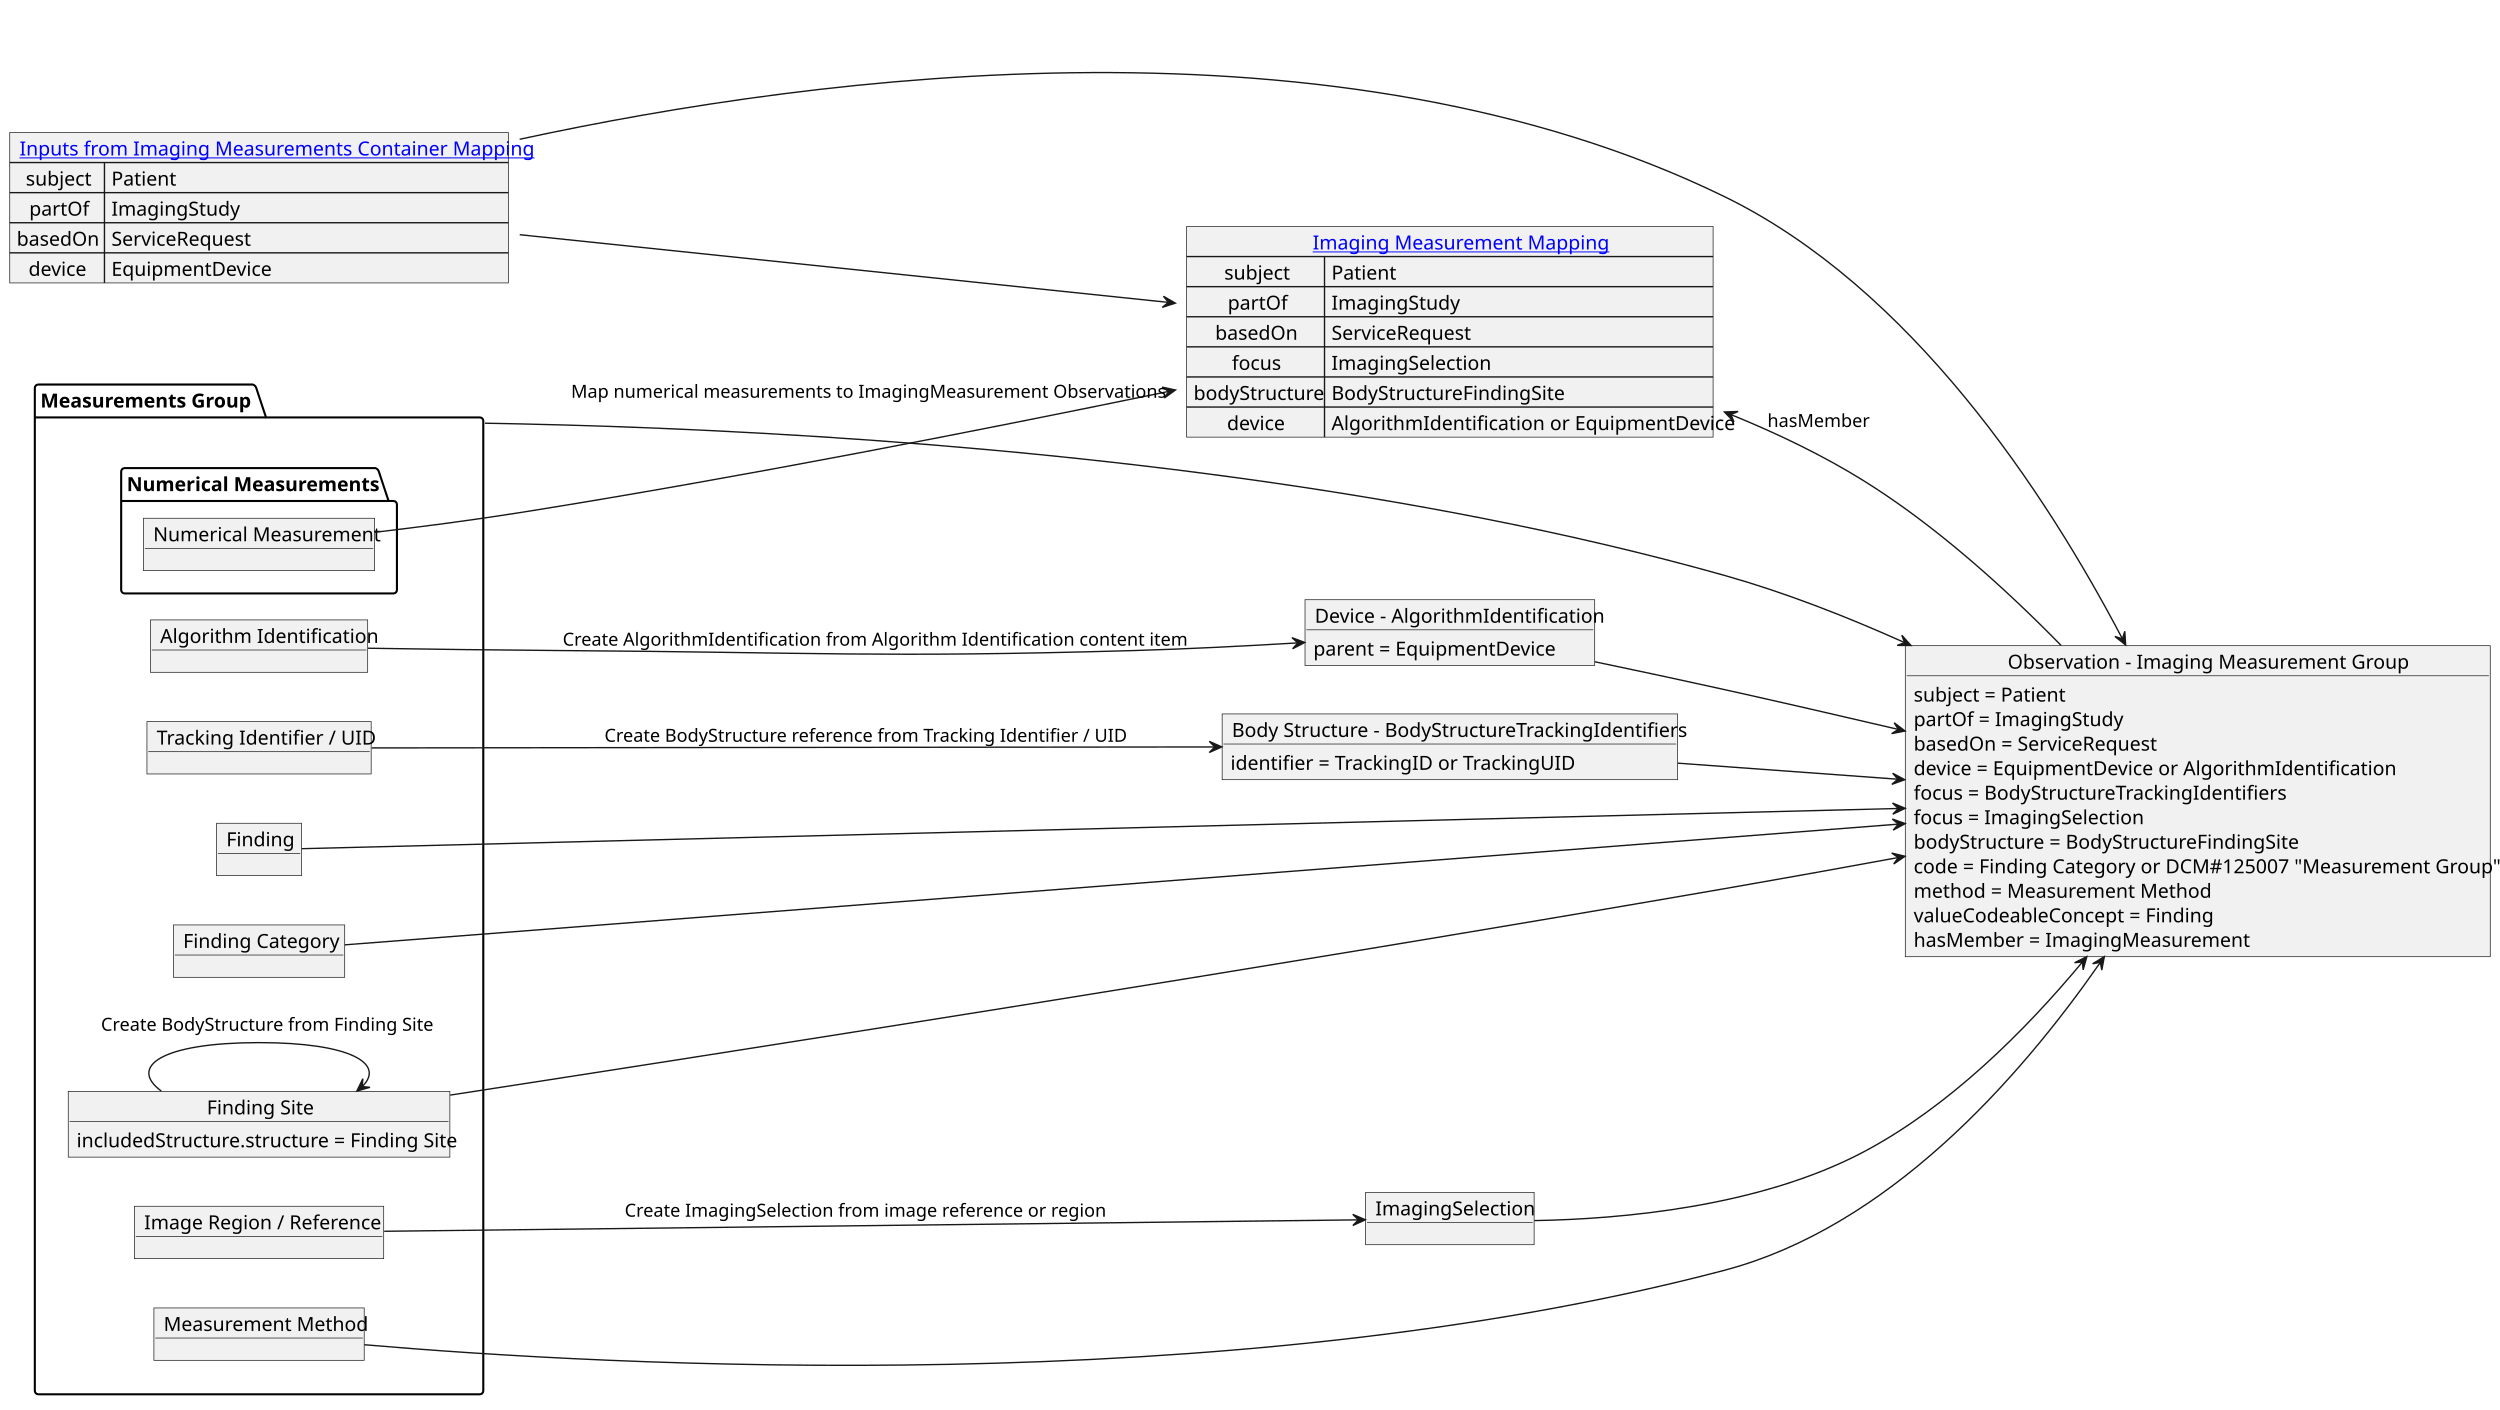
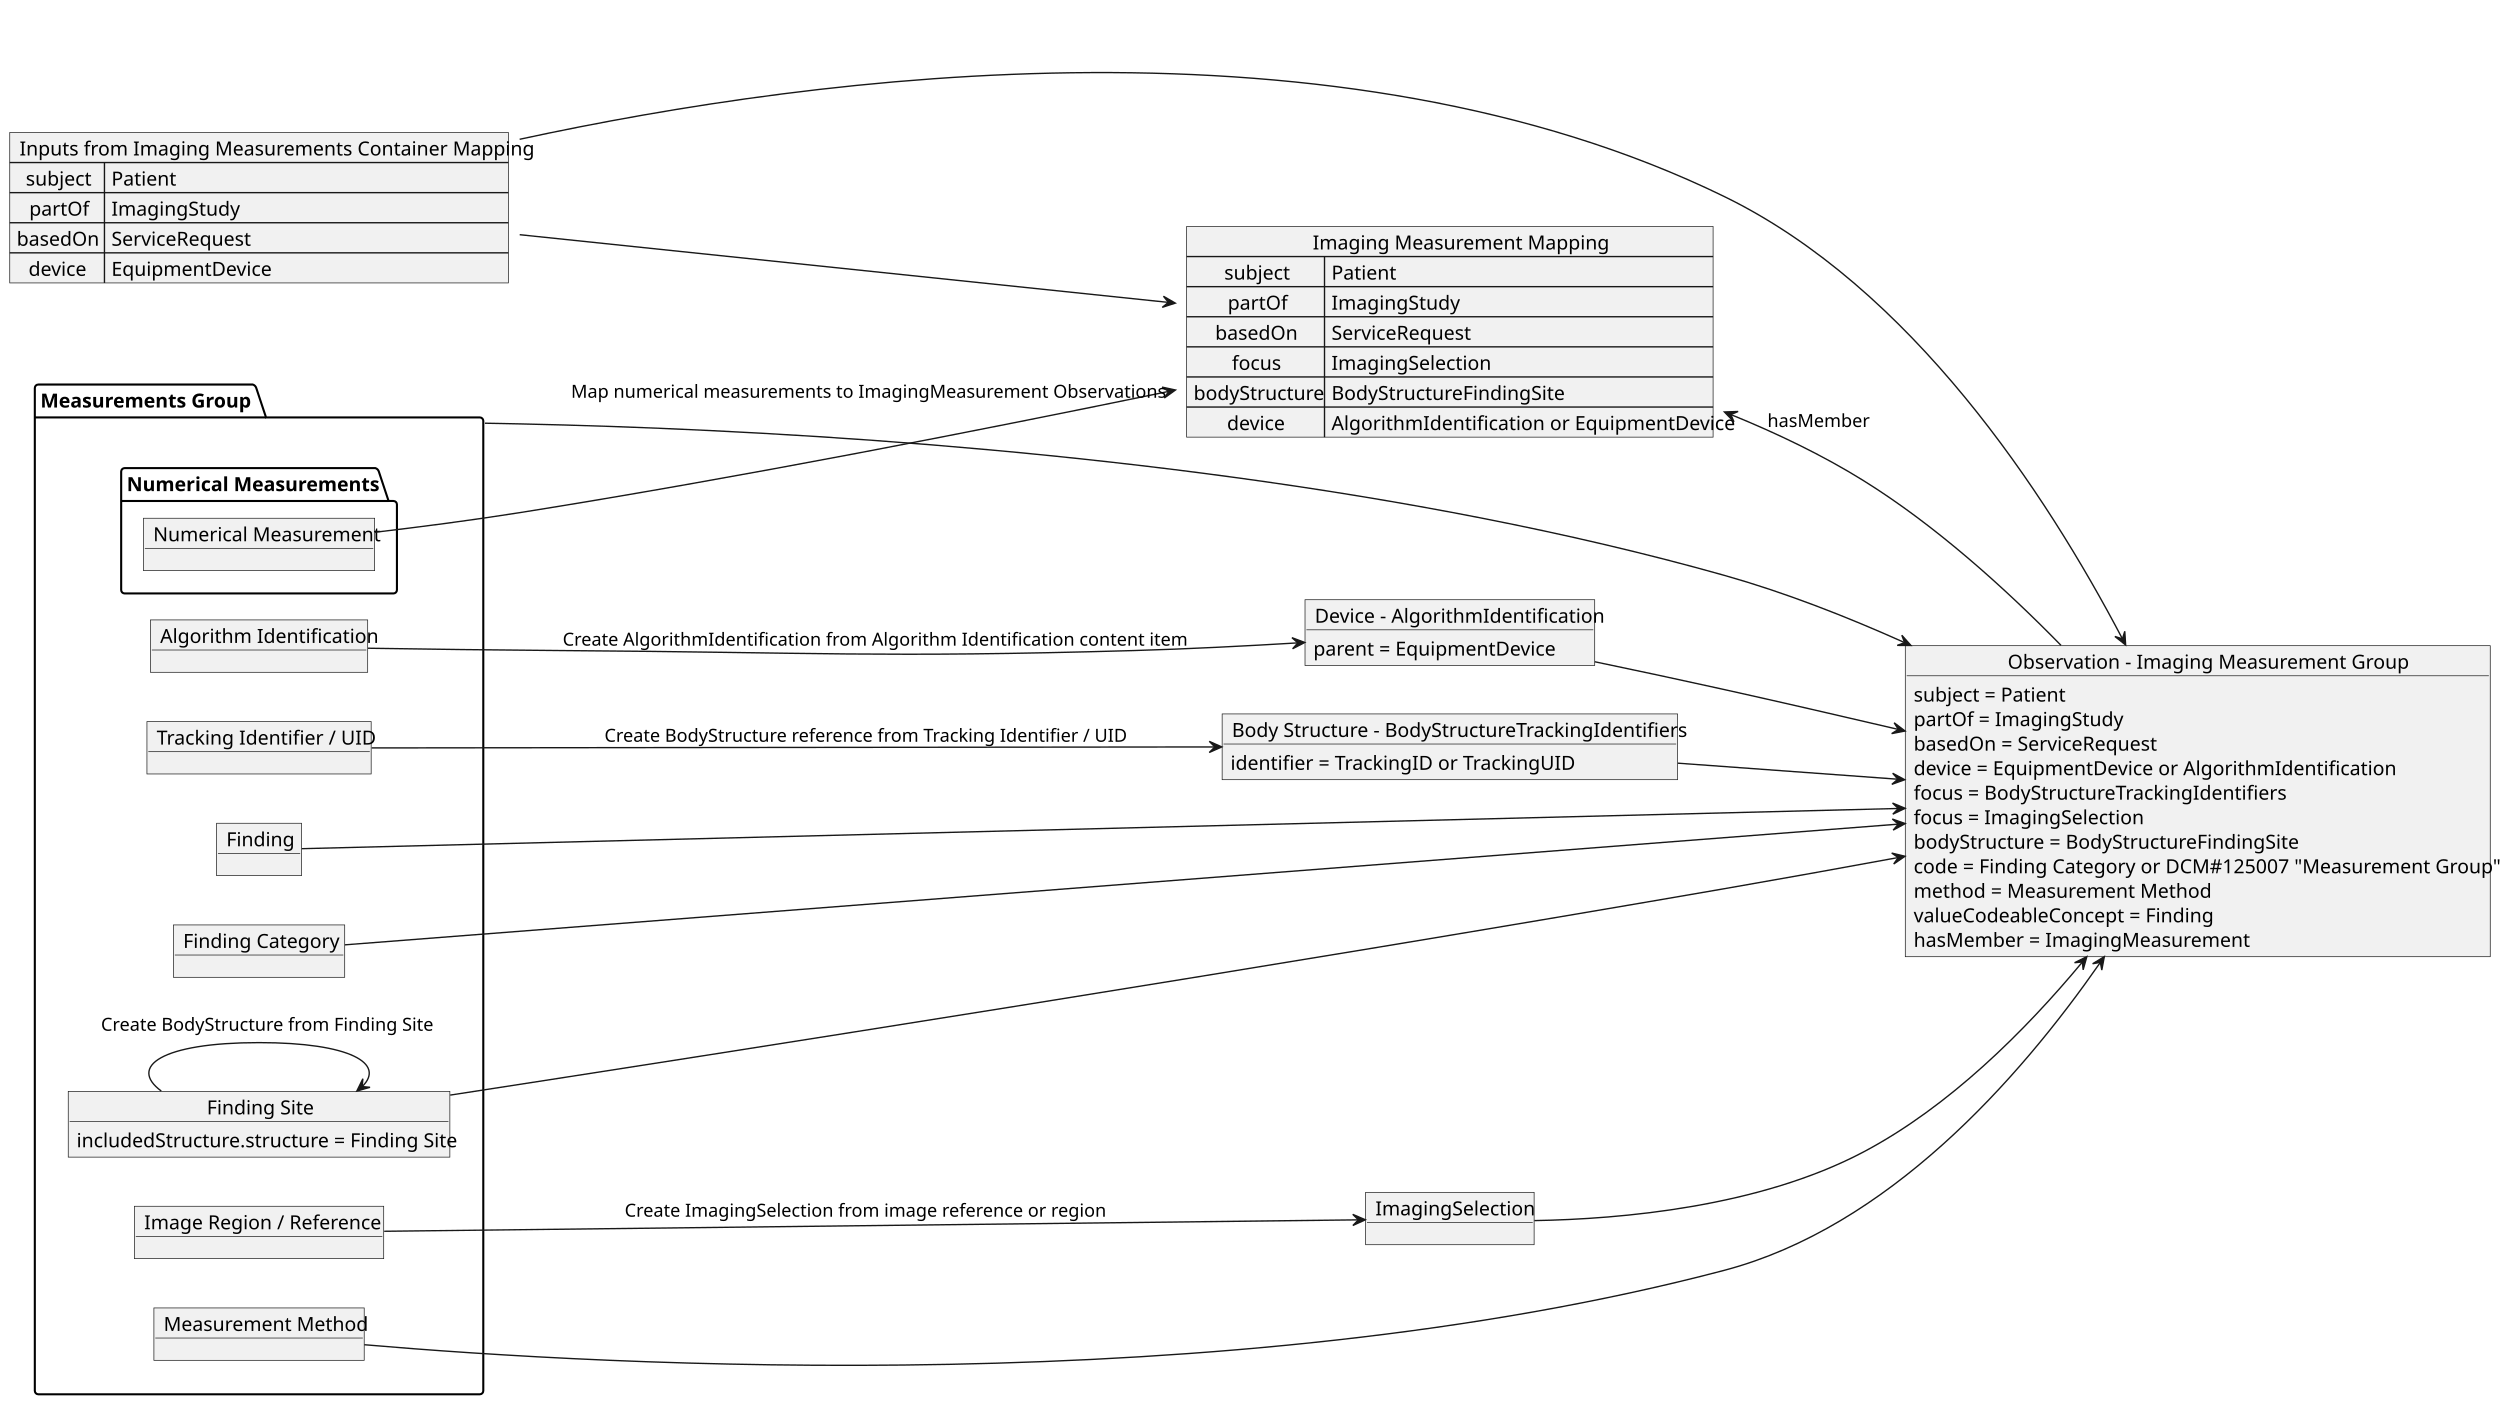
- <svg xmlns="http://www.w3.org/2000/svg" xmlns:xlink="http://www.w3.org/1999/xlink" contentStyleType="text/css" height="1012px" preserveAspectRatio="none" style="width:1795px;height:1012px;background:#FFFFFF;" version="1.1" viewBox="0 0 1795 1012" width="1795px" zoomAndPan="magnify">
+ <svg xmlns="http://www.w3.org/2000/svg" contentStyleType="text/css" height="1012px" preserveAspectRatio="none" style="width:1795px;height:1012px;background:#FFFFFF;" version="1.1" viewBox="0 0 1795 1012" width="1795px" zoomAndPan="magnify">
  <defs />
  <g>
    <g id="cluster_measurementGroup">
      <path d="M27.5,276.1 L181.5,276.1 A3.75,3.75 0 0 1 184,278.6 L191,299.709 L344.5,299.709 A2.5,2.5 0 0 1 347,302.209 L347,998.6 A2.5,2.5 0 0 1 344.5,1001.1 L27.5,1001.1 A2.5,2.5 0 0 1 25,998.6 L25,278.6 A2.5,2.5 0 0 1 27.5,276.1 " fill="none" style="stroke:#000000;stroke-width:1.5;" />
      <line style="stroke:#000000;stroke-width:1.5;" x1="25" x2="191" y1="299.709" y2="299.709" />
      <text fill="#000000" font-family="sans-serif" font-size="14" font-weight="bold" lengthAdjust="spacing" textLength="153" x="29" y="292.633">Measurements Group</text>
    </g>
    <g id="cluster_Numerical Measurements">
      <path d="M89.5,336.1 L269.5,336.1 A3.75,3.75 0 0 1 272,338.6 L279,359.709 L282.5,359.709 A2.5,2.5 0 0 1 285,362.209 L285,423.6 A2.5,2.5 0 0 1 282.5,426.1 L89.5,426.1 A2.5,2.5 0 0 1 87,423.6 L87,338.6 A2.5,2.5 0 0 1 89.5,336.1 " fill="none" style="stroke:#000000;stroke-width:1.5;" />
      <line style="stroke:#000000;stroke-width:1.5;" x1="87" x2="279" y1="359.709" y2="359.709" />
      <text fill="#000000" font-family="sans-serif" font-size="14" font-weight="bold" lengthAdjust="spacing" textLength="179" x="91" y="352.633">Numerical Measurements</text>
    </g>
    <g id="elem_algorithm">
      <rect fill="#F1F1F1" height="37.609" style="stroke:#181818;stroke-width:0.5;" width="156" x="108" y="445.1" />
      <text fill="#000000" font-family="sans-serif" font-size="14" lengthAdjust="spacing" textLength="142" x="115" y="461.633">Algorithm Identification</text>
      <line style="stroke:#181818;stroke-width:0.5;" x1="109" x2="263" y1="466.709" y2="466.709" />
    </g>
    <g id="elem_tracking">
      <rect fill="#F1F1F1" height="37.609" style="stroke:#181818;stroke-width:0.5;" width="161" x="105.5" y="518.1" />
      <text fill="#000000" font-family="sans-serif" font-size="14" lengthAdjust="spacing" textLength="147" x="112.5" y="534.633">Tracking Identifier / UID</text>
      <line style="stroke:#181818;stroke-width:0.5;" x1="106.5" x2="265.5" y1="539.709" y2="539.709" />
    </g>
    <g id="elem_finding">
      <rect fill="#F1F1F1" height="37.609" style="stroke:#181818;stroke-width:0.5;" width="61" x="155.5" y="591.1" />
      <text fill="#000000" font-family="sans-serif" font-size="14" lengthAdjust="spacing" textLength="47" x="162.5" y="607.633">Finding</text>
      <line style="stroke:#181818;stroke-width:0.5;" x1="156.5" x2="215.5" y1="612.709" y2="612.709" />
    </g>
    <g id="elem_findingCategory">
      <rect fill="#F1F1F1" height="37.609" style="stroke:#181818;stroke-width:0.5;" width="123" x="124.5" y="664.1" />
      <text fill="#000000" font-family="sans-serif" font-size="14" lengthAdjust="spacing" textLength="109" x="131.5" y="680.633">Finding Category</text>
      <line style="stroke:#181818;stroke-width:0.5;" x1="125.5" x2="246.5" y1="685.709" y2="685.709" />
    </g>
    <g id="elem_BodyStructureFindingSite">
      <rect fill="#F1F1F1" height="47.219" style="stroke:#181818;stroke-width:0.5;" width="274" x="49" y="783.6" />
      <text fill="#000000" font-family="sans-serif" font-size="14" lengthAdjust="spacing" textLength="75" x="148.5" y="800.133">Finding Site</text>
      <line style="stroke:#181818;stroke-width:0.5;" x1="50" x2="322" y1="805.209" y2="805.209" />
      <text fill="#000000" font-family="sans-serif" font-size="14" lengthAdjust="spacing" textLength="262" x="55" y="823.743">includedStructure.structure = Finding Site</text>
    </g>
    <g id="elem_imageRegion">
      <rect fill="#F1F1F1" height="37.609" style="stroke:#181818;stroke-width:0.5;" width="179" x="96.5" y="866.1" />
      <text fill="#000000" font-family="sans-serif" font-size="14" lengthAdjust="spacing" textLength="165" x="103.5" y="882.633">Image Region / Reference</text>
      <line style="stroke:#181818;stroke-width:0.5;" x1="97.5" x2="274.5" y1="887.709" y2="887.709" />
    </g>
    <g id="elem_method">
      <rect fill="#F1F1F1" height="37.609" style="stroke:#181818;stroke-width:0.5;" width="151" x="110.5" y="939.1" />
      <text fill="#000000" font-family="sans-serif" font-size="14" lengthAdjust="spacing" textLength="137" x="117.5" y="955.633">Measurement Method</text>
      <line style="stroke:#181818;stroke-width:0.5;" x1="111.5" x2="260.5" y1="960.709" y2="960.709" />
    </g>
    <g id="elem_measurement">
      <rect fill="#F1F1F1" height="37.609" style="stroke:#181818;stroke-width:0.5;" width="166" x="103" y="372.1" />
      <text fill="#000000" font-family="sans-serif" font-size="14" lengthAdjust="spacing" textLength="152" x="110" y="388.633">Numerical Measurement</text>
      <line style="stroke:#181818;stroke-width:0.5;" x1="104" x2="268" y1="393.709" y2="393.709" />
    </g>
    <g id="elem_inputs">
      <rect fill="#F1F1F1" height="108.047" style="stroke:#181818;stroke-width:0.5;" width="358" x="7" y="95.1" />
-       <a href="mapping.html#imaging-measurements-container-mapping" target="_top" title="mapping.html#imaging-measurements-container-mapping" xlink:actuate="onRequest" xlink:href="mapping.html#imaging-measurements-container-mapping" xlink:show="new" xlink:title="mapping.html#imaging-measurements-container-mapping" xlink:type="simple">
-         <text fill="#0000FF" font-family="sans-serif" font-size="14" lengthAdjust="spacing" text-decoration="underline" textLength="344" x="14" y="111.633">Inputs from Imaging Measurements Container Mapping</text>
-       </a>
+       <text fill="#000000" font-family="sans-serif" font-size="14" lengthAdjust="spacing" textLength="344" x="14" y="111.633">Inputs from Imaging Measurements Container Mapping</text>
      <line style="stroke:#181818;stroke-width:1.0;" x1="7" x2="365" y1="116.709" y2="116.709" />
      <text fill="#000000" font-family="sans-serif" font-size="14" lengthAdjust="spacing" textLength="45" x="18.5" y="133.243">subject</text>
      <text fill="#000000" font-family="sans-serif" font-size="14" lengthAdjust="spacing" textLength="44" x="80" y="133.243">Patient</text>
      <line style="stroke:#181818;stroke-width:1.0;" x1="75" x2="75" y1="116.709" y2="138.319" />
      <line style="stroke:#181818;stroke-width:1.0;" x1="7" x2="365" y1="138.319" y2="138.319" />
      <text fill="#000000" font-family="sans-serif" font-size="14" lengthAdjust="spacing" textLength="40" x="21" y="154.852">partOf</text>
      <text fill="#000000" font-family="sans-serif" font-size="14" lengthAdjust="spacing" textLength="85" x="80" y="154.852">ImagingStudy</text>
      <line style="stroke:#181818;stroke-width:1.0;" x1="75" x2="75" y1="138.319" y2="159.928" />
      <line style="stroke:#181818;stroke-width:1.0;" x1="7" x2="365" y1="159.928" y2="159.928" />
      <text fill="#000000" font-family="sans-serif" font-size="14" lengthAdjust="spacing" textLength="58" x="12" y="176.461">basedOn</text>
      <text fill="#000000" font-family="sans-serif" font-size="14" lengthAdjust="spacing" textLength="100" x="80" y="176.461">ServiceRequest</text>
      <line style="stroke:#181818;stroke-width:1.0;" x1="75" x2="75" y1="159.928" y2="181.537" />
      <line style="stroke:#181818;stroke-width:1.0;" x1="7" x2="365" y1="181.537" y2="181.537" />
      <text fill="#000000" font-family="sans-serif" font-size="14" lengthAdjust="spacing" textLength="41" x="20.5" y="198.071">device</text>
      <text fill="#000000" font-family="sans-serif" font-size="14" lengthAdjust="spacing" textLength="110" x="80" y="198.071">EquipmentDevice</text>
      <line style="stroke:#181818;stroke-width:1.0;" x1="75" x2="75" y1="181.537" y2="203.147" />
    </g>
    <g id="elem_AlgorithmIdentification">
      <rect fill="#F1F1F1" height="47.219" style="stroke:#181818;stroke-width:0.5;" width="208" x="937" y="430.6" />
      <text fill="#000000" font-family="sans-serif" font-size="14" lengthAdjust="spacing" textLength="194" x="944" y="447.133">Device - AlgorithmIdentification</text>
      <line style="stroke:#181818;stroke-width:0.5;" x1="938" x2="1144" y1="452.209" y2="452.209" />
      <text fill="#000000" font-family="sans-serif" font-size="14" lengthAdjust="spacing" textLength="167" x="943" y="470.743">parent = EquipmentDevice</text>
    </g>
    <g id="elem_TrackingBodyStructure">
      <rect fill="#F1F1F1" height="47.219" style="stroke:#181818;stroke-width:0.5;" width="327" x="877.5" y="512.6" />
      <text fill="#000000" font-family="sans-serif" font-size="14" lengthAdjust="spacing" textLength="313" x="884.5" y="529.133">Body Structure - BodyStructureTrackingIdentifiers</text>
      <line style="stroke:#181818;stroke-width:0.5;" x1="878.5" x2="1203.5" y1="534.209" y2="534.209" />
      <text fill="#000000" font-family="sans-serif" font-size="14" lengthAdjust="spacing" textLength="236" x="883.5" y="552.743">identifier = TrackingID or TrackingUID</text>
    </g>
    <g id="elem_ImagingSelection">
      <rect fill="#F1F1F1" height="37.609" style="stroke:#181818;stroke-width:0.5;" width="121" x="980.5" y="856.1" />
      <text fill="#000000" font-family="sans-serif" font-size="14" lengthAdjust="spacing" textLength="107" x="987.5" y="872.633">ImagingSelection</text>
      <line style="stroke:#181818;stroke-width:0.5;" x1="981.5" x2="1100.5" y1="877.709" y2="877.709" />
    </g>
    <g id="elem_imagingMeasurementGroup">
      <rect fill="#F1F1F1" height="223.312" style="stroke:#181818;stroke-width:0.5;" width="420" x="1368" y="463.6" />
      <text fill="#000000" font-family="sans-serif" font-size="14" lengthAdjust="spacing" textLength="273" x="1441.5" y="480.133">Observation - Imaging Measurement Group</text>
      <line style="stroke:#181818;stroke-width:0.5;" x1="1369" x2="1787" y1="485.209" y2="485.209" />
      <text fill="#000000" font-family="sans-serif" font-size="14" lengthAdjust="spacing" textLength="105" x="1374" y="503.743">subject = Patient</text>
      <text fill="#000000" font-family="sans-serif" font-size="14" lengthAdjust="spacing" textLength="141" x="1374" y="521.352">partOf = ImagingStudy</text>
      <text fill="#000000" font-family="sans-serif" font-size="14" lengthAdjust="spacing" textLength="174" x="1374" y="538.961">basedOn = ServiceRequest</text>
      <text fill="#000000" font-family="sans-serif" font-size="14" lengthAdjust="spacing" textLength="326" x="1374" y="556.571">device = EquipmentDevice or AlgorithmIdentification</text>
      <text fill="#000000" font-family="sans-serif" font-size="14" lengthAdjust="spacing" textLength="256" x="1374" y="574.18">focus = BodyStructureTrackingIdentifiers</text>
      <text fill="#000000" font-family="sans-serif" font-size="14" lengthAdjust="spacing" textLength="157" x="1374" y="591.789">focus = ImagingSelection</text>
      <text fill="#000000" font-family="sans-serif" font-size="14" lengthAdjust="spacing" textLength="266" x="1374" y="609.399">bodyStructure = BodyStructureFindingSite</text>
      <text fill="#000000" font-family="sans-serif" font-size="14" lengthAdjust="spacing" textLength="408" x="1374" y="627.008">code = Finding Category or DCM#125007 "Measurement Group"</text>
      <text fill="#000000" font-family="sans-serif" font-size="14" lengthAdjust="spacing" textLength="200" x="1374" y="644.618">method = Measurement Method</text>
      <text fill="#000000" font-family="sans-serif" font-size="14" lengthAdjust="spacing" textLength="211" x="1374" y="662.227">valueCodeableConcept = Finding</text>
      <text fill="#000000" font-family="sans-serif" font-size="14" lengthAdjust="spacing" textLength="225" x="1374" y="679.836">hasMember = ImagingMeasurement</text>
    </g>
    <g id="elem_imagingMeasurementMap">
      <rect fill="#F1F1F1" height="151.266" style="stroke:#181818;stroke-width:0.5;" width="378" x="852" y="162.6" />
-       <a href="mapping.html#imaging-measurement-mapping" target="_top" title="mapping.html#imaging-measurement-mapping" xlink:actuate="onRequest" xlink:href="mapping.html#imaging-measurement-mapping" xlink:show="new" xlink:title="mapping.html#imaging-measurement-mapping" xlink:type="simple">
-         <text fill="#0000FF" font-family="sans-serif" font-size="14" lengthAdjust="spacing" text-decoration="underline" textLength="197" x="942.5" y="179.133">Imaging Measurement Mapping</text>
-       </a>
+       <text fill="#000000" font-family="sans-serif" font-size="14" lengthAdjust="spacing" textLength="197" x="942.5" y="179.133">Imaging Measurement Mapping</text>
      <line style="stroke:#181818;stroke-width:1.0;" x1="852" x2="1230" y1="184.209" y2="184.209" />
      <text fill="#000000" font-family="sans-serif" font-size="14" lengthAdjust="spacing" textLength="45" x="879" y="200.743">subject</text>
      <text fill="#000000" font-family="sans-serif" font-size="14" lengthAdjust="spacing" textLength="44" x="956" y="200.743">Patient</text>
      <line style="stroke:#181818;stroke-width:1.0;" x1="951" x2="951" y1="184.209" y2="205.819" />
      <line style="stroke:#181818;stroke-width:1.0;" x1="852" x2="1230" y1="205.819" y2="205.819" />
      <text fill="#000000" font-family="sans-serif" font-size="14" lengthAdjust="spacing" textLength="40" x="881.5" y="222.352">partOf</text>
      <text fill="#000000" font-family="sans-serif" font-size="14" lengthAdjust="spacing" textLength="85" x="956" y="222.352">ImagingStudy</text>
      <line style="stroke:#181818;stroke-width:1.0;" x1="951" x2="951" y1="205.819" y2="227.428" />
      <line style="stroke:#181818;stroke-width:1.0;" x1="852" x2="1230" y1="227.428" y2="227.428" />
      <text fill="#000000" font-family="sans-serif" font-size="14" lengthAdjust="spacing" textLength="58" x="872.5" y="243.961">basedOn</text>
      <text fill="#000000" font-family="sans-serif" font-size="14" lengthAdjust="spacing" textLength="100" x="956" y="243.961">ServiceRequest</text>
      <line style="stroke:#181818;stroke-width:1.0;" x1="951" x2="951" y1="227.428" y2="249.037" />
      <line style="stroke:#181818;stroke-width:1.0;" x1="852" x2="1230" y1="249.037" y2="249.037" />
      <text fill="#000000" font-family="sans-serif" font-size="14" lengthAdjust="spacing" textLength="34" x="884.5" y="265.571">focus</text>
      <text fill="#000000" font-family="sans-serif" font-size="14" lengthAdjust="spacing" textLength="107" x="956" y="265.571">ImagingSelection</text>
      <line style="stroke:#181818;stroke-width:1.0;" x1="951" x2="951" y1="249.037" y2="270.647" />
      <line style="stroke:#181818;stroke-width:1.0;" x1="852" x2="1230" y1="270.647" y2="270.647" />
      <text fill="#000000" font-family="sans-serif" font-size="14" lengthAdjust="spacing" textLength="89" x="857" y="287.18">bodyStructure</text>
      <text fill="#000000" font-family="sans-serif" font-size="14" lengthAdjust="spacing" textLength="161" x="956" y="287.18">BodyStructureFindingSite</text>
      <line style="stroke:#181818;stroke-width:1.0;" x1="951" x2="951" y1="270.647" y2="292.256" />
      <line style="stroke:#181818;stroke-width:1.0;" x1="852" x2="1230" y1="292.256" y2="292.256" />
      <text fill="#000000" font-family="sans-serif" font-size="14" lengthAdjust="spacing" textLength="41" x="881" y="308.789">device</text>
      <text fill="#000000" font-family="sans-serif" font-size="14" lengthAdjust="spacing" textLength="269" x="956" y="308.789">AlgorithmIdentification or EquipmentDevice</text>
      <line style="stroke:#181818;stroke-width:1.0;" x1="951" x2="951" y1="292.256" y2="313.866" />
    </g>
    <g id="link_algorithm_AlgorithmIdentification">
      <path codeLine="61" d="M264.22,465.43 C305.42,466.08 356.97,466.78 403,467.1 C585.66,468.37 631.41,472.35 814,467.1 C852.44,466 894.52,463.84 931.83,461.59 " fill="none" id="algorithm-to-AlgorithmIdentification" style="stroke:#181818;stroke-width:1.0;" />
      <polygon fill="#181818" points="936.83,461.29,927.607,457.836,931.839,461.589,928.086,465.822,936.83,461.29" style="stroke:#181818;stroke-width:1.0;" />
      <text fill="#000000" font-family="sans-serif" font-size="13" lengthAdjust="spacing" textLength="409" x="404" y="463.595">Create AlgorithmIdentification from Algorithm Identification content item</text>
    </g>
    <g id="link_tracking_TrackingBodyStructure">
      <path codeLine="62" d="M266.86,537.01 C404.53,536.84 689.29,536.51 872.14,536.3 " fill="none" id="tracking-to-TrackingBodyStructure" style="stroke:#181818;stroke-width:1.0;" />
      <polygon fill="#181818" points="877.25,536.29,868.25,532.29,872.25,536.29,868.25,540.29,877.25,536.29" style="stroke:#181818;stroke-width:1.0;" />
      <text fill="#000000" font-family="sans-serif" font-size="13" lengthAdjust="spacing" textLength="349" x="434" y="532.595">Create BodyStructure reference from Tracking Identifier / UID</text>
    </g>
    <g id="link_BodyStructureFindingSite_BodyStructureFindingSite">
      <path codeLine="63" d="M115.8,783.37 C92.13,766 115.53,748.6 186,748.6 C252.07,748.6 276.76,763.89 260.08,780.12 " fill="none" id="BodyStructureFindingSite-to-BodyStructureFindingSite" style="stroke:#181818;stroke-width:1.0;" />
      <polygon fill="#181818" points="256.2,783.37,265.671,780.667,260.036,780.163,260.54,774.529,256.2,783.37" style="stroke:#181818;stroke-width:1.0;" />
      <text fill="#000000" font-family="sans-serif" font-size="13" lengthAdjust="spacing" textLength="227" x="72.5" y="740.095">Create BodyStructure from Finding Site</text>
    </g>
    <g id="link_imageRegion_ImagingSelection">
      <path codeLine="64" d="M275.87,884.06 C448.14,882.04 823.83,877.63 975.03,875.86 " fill="none" id="imageRegion-to-ImagingSelection" style="stroke:#181818;stroke-width:1.0;" />
      <polygon fill="#181818" points="980.32,875.8,971.275,871.903,975.32,875.857,971.366,879.903,980.32,875.8" style="stroke:#181818;stroke-width:1.0;" />
      <text fill="#000000" font-family="sans-serif" font-size="13" lengthAdjust="spacing" textLength="320" x="448.5" y="873.595">Create ImagingSelection from image reference or region</text>
    </g>
    <g id="link_inputs_imagingMeasurementGroup">
      <path codeLine="66" d="M373.1,100.01 C592.13,52.62 961.05,6 1238,141.1 C1372.2,206.57 1468.83,353.68 1523.78,458.46 " fill="none" id="inputs-to-imagingMeasurementGroup" style="stroke:#181818;stroke-width:1.0;" />
      <polygon fill="#181818" points="1526.21,463.1,1525.587,453.271,1523.894,458.669,1518.496,456.976,1526.21,463.1" style="stroke:#181818;stroke-width:1.0;" />
    </g>
    <g id="link_AlgorithmIdentification_imagingMeasurementGroup">
      <path codeLine="67" d="M1145.1,475.15 C1175.09,481.41 1207.88,488.4 1238,495.1 C1278.41,504.09 1321.46,514 1362.84,523.69 " fill="none" id="AlgorithmIdentification-to-imagingMeasurementGroup" style="stroke:#181818;stroke-width:1.0;" />
      <polygon fill="#181818" points="1367.87,524.87,1360.005,518.942,1362.999,523.741,1358.199,526.736,1367.87,524.87" style="stroke:#181818;stroke-width:1.0;" />
    </g>
    <g id="link_TrackingBodyStructure_imagingMeasurementGroup">
      <path codeLine="68" d="M1204.7,547.96 C1254.43,551.59 1309.91,555.63 1362.53,559.47 " fill="none" id="TrackingBodyStructure-to-imagingMeasurementGroup" style="stroke:#181818;stroke-width:1.0;" />
      <polygon fill="#181818" points="1367.62,559.84,1358.942,555.182,1362.634,559.468,1358.348,563.16,1367.62,559.84" style="stroke:#181818;stroke-width:1.0;" />
    </g>
    <g id="link_finding_imagingMeasurementGroup">
      <path codeLine="69" d="M216.68,609.35 C363.4,605.66 1018.05,589.17 1362.88,580.49 " fill="none" id="finding-to-imagingMeasurementGroup" style="stroke:#181818;stroke-width:1.0;" />
      <polygon fill="#181818" points="1367.94,580.36,1358.84,576.593,1362.942,580.489,1359.046,584.59,1367.94,580.36" style="stroke:#181818;stroke-width:1.0;" />
    </g>
    <g id="link_findingCategory_imagingMeasurementGroup">
      <path codeLine="70" d="M247.62,678.39 C439.2,663.5 1038.11,616.97 1362.73,591.75 " fill="none" id="findingCategory-to-imagingMeasurementGroup" style="stroke:#181818;stroke-width:1.0;" />
      <polygon fill="#181818" points="1367.96,591.34,1358.678,588.046,1362.975,591.726,1359.295,596.022,1367.96,591.34" style="stroke:#181818;stroke-width:1.0;" />
    </g>
    <g id="link_BodyStructureFindingSite_imagingMeasurementGroup">
      <path codeLine="71" d="M323.23,786.28 C523.79,755.38 910.23,694.9 1238,638.1 C1278.38,631.1 1321.41,623.34 1362.79,615.73 " fill="none" id="BodyStructureFindingSite-to-imagingMeasurementGroup" style="stroke:#181818;stroke-width:1.0;" />
      <polygon fill="#181818" points="1367.82,614.8,1358.247,612.487,1362.902,615.701,1359.688,620.356,1367.82,614.8" style="stroke:#181818;stroke-width:1.0;" />
    </g>
    <g id="link_ImagingSelection_imagingMeasurementGroup">
      <path codeLine="72" d="M1101.68,876.39 C1164.1,875.32 1263.21,866.64 1338,827.1 C1399.3,794.69 1453.76,740.54 1495.15,690.73 " fill="none" id="ImagingSelection-to-imagingMeasurementGroup" style="stroke:#181818;stroke-width:1.0;" />
      <polygon fill="#181818" points="1498.36,686.85,1489.537,691.226,1495.169,690.699,1495.696,696.332,1498.36,686.85" style="stroke:#181818;stroke-width:1.0;" />
    </g>
    <g id="link_measurementGroup_imagingMeasurementGroup">
      <path codeLine="73" d="M348.175,303.87 C349.37,303.891 350.57,303.911 351.775,303.932 C354.186,303.975 356.618,304.019 359.071,304.065 C363.977,304.159 368.968,304.26 374.039,304.372 C384.183,304.594 394.652,304.854 405.425,305.156 C448.515,306.363 496.46,308.248 547.836,311.121 C753.342,322.615 1013.755,349.935 1238,413.1 C1281.16,425.26 1325.59,442.57 1367.49,461.39 " fill="none" id="measurementGroup-to-imagingMeasurementGroup" style="stroke:#181818;stroke-width:1.0;" />
      <polygon fill="#181818" points="1372.06,463.45,1365.503,456.101,1367.503,461.393,1362.211,463.393,1372.06,463.45" style="stroke:#181818;stroke-width:1.0;" />
    </g>
    <g id="link_method_imagingMeasurementGroup">
      <path codeLine="74" d="M261.56,965.51 C435.89,980.56 882.35,1005.83 1238,912.1 C1355.19,881.22 1448.99,775.9 1507.96,691.13 " fill="none" id="method-to-imagingMeasurementGroup" style="stroke:#181818;stroke-width:1.0;" />
      <polygon fill="#181818" points="1510.91,686.85,1502.503,691.981,1508.068,690.963,1509.085,696.528,1510.91,686.85" style="stroke:#181818;stroke-width:1.0;" />
    </g>
    <g id="link_inputs_imagingMeasurementMap">
      <path codeLine="76" d="M373.14,168.52 C510.73,182.88 697.87,202.4 838.88,217.12 " fill="none" id="inputs-to-imagingMeasurementMap" style="stroke:#181818;stroke-width:1.0;" />
      <polygon fill="#181818" points="843.88,217.64,835.353,212.711,838.908,217.111,834.508,220.666,843.88,217.64" style="stroke:#181818;stroke-width:1.0;" />
    </g>
    <g id="link_measurement_imagingMeasurementMap">
      <path codeLine="77" d="M269.12,382.19 C301.55,378.35 339.1,373.49 373,368.1 C530.16,343.1 706.89,308.35 838.93,281.07 " fill="none" id="measurement-to-imagingMeasurementMap" style="stroke:#181818;stroke-width:1.0;" />
      <polygon fill="#181818" points="844,280.02,834.376,277.927,839.104,281.034,835.998,285.761,844,280.02" style="stroke:#181818;stroke-width:1.0;" />
      <text fill="#000000" font-family="sans-serif" font-size="13" lengthAdjust="spacing" textLength="397" x="410" y="285.595">Map numerical measurements to ImagingMeasurement Observations</text>
    </g>
    <g id="link_imagingMeasurementMap_imagingMeasurementGroup">
      <path codeLine="78" d="M1242.98,297.75 C1275.85,311.13 1308.7,326.87 1338,345.1 C1389.58,377.19 1439.24,421.9 1479.8,463.37 " fill="none" id="imagingMeasurementMap-backto-imagingMeasurementGroup" style="stroke:#181818;stroke-width:1.0;" />
      <polygon fill="#181818" points="1238.13,295.79,1244.982,302.865,1242.767,297.659,1247.973,295.445,1238.13,295.79" style="stroke:#181818;stroke-width:1.0;" />
      <text fill="#000000" font-family="sans-serif" font-size="13" lengthAdjust="spacing" textLength="68" x="1269" y="306.595">hasMember</text>
    </g>
  </g>
</svg>
